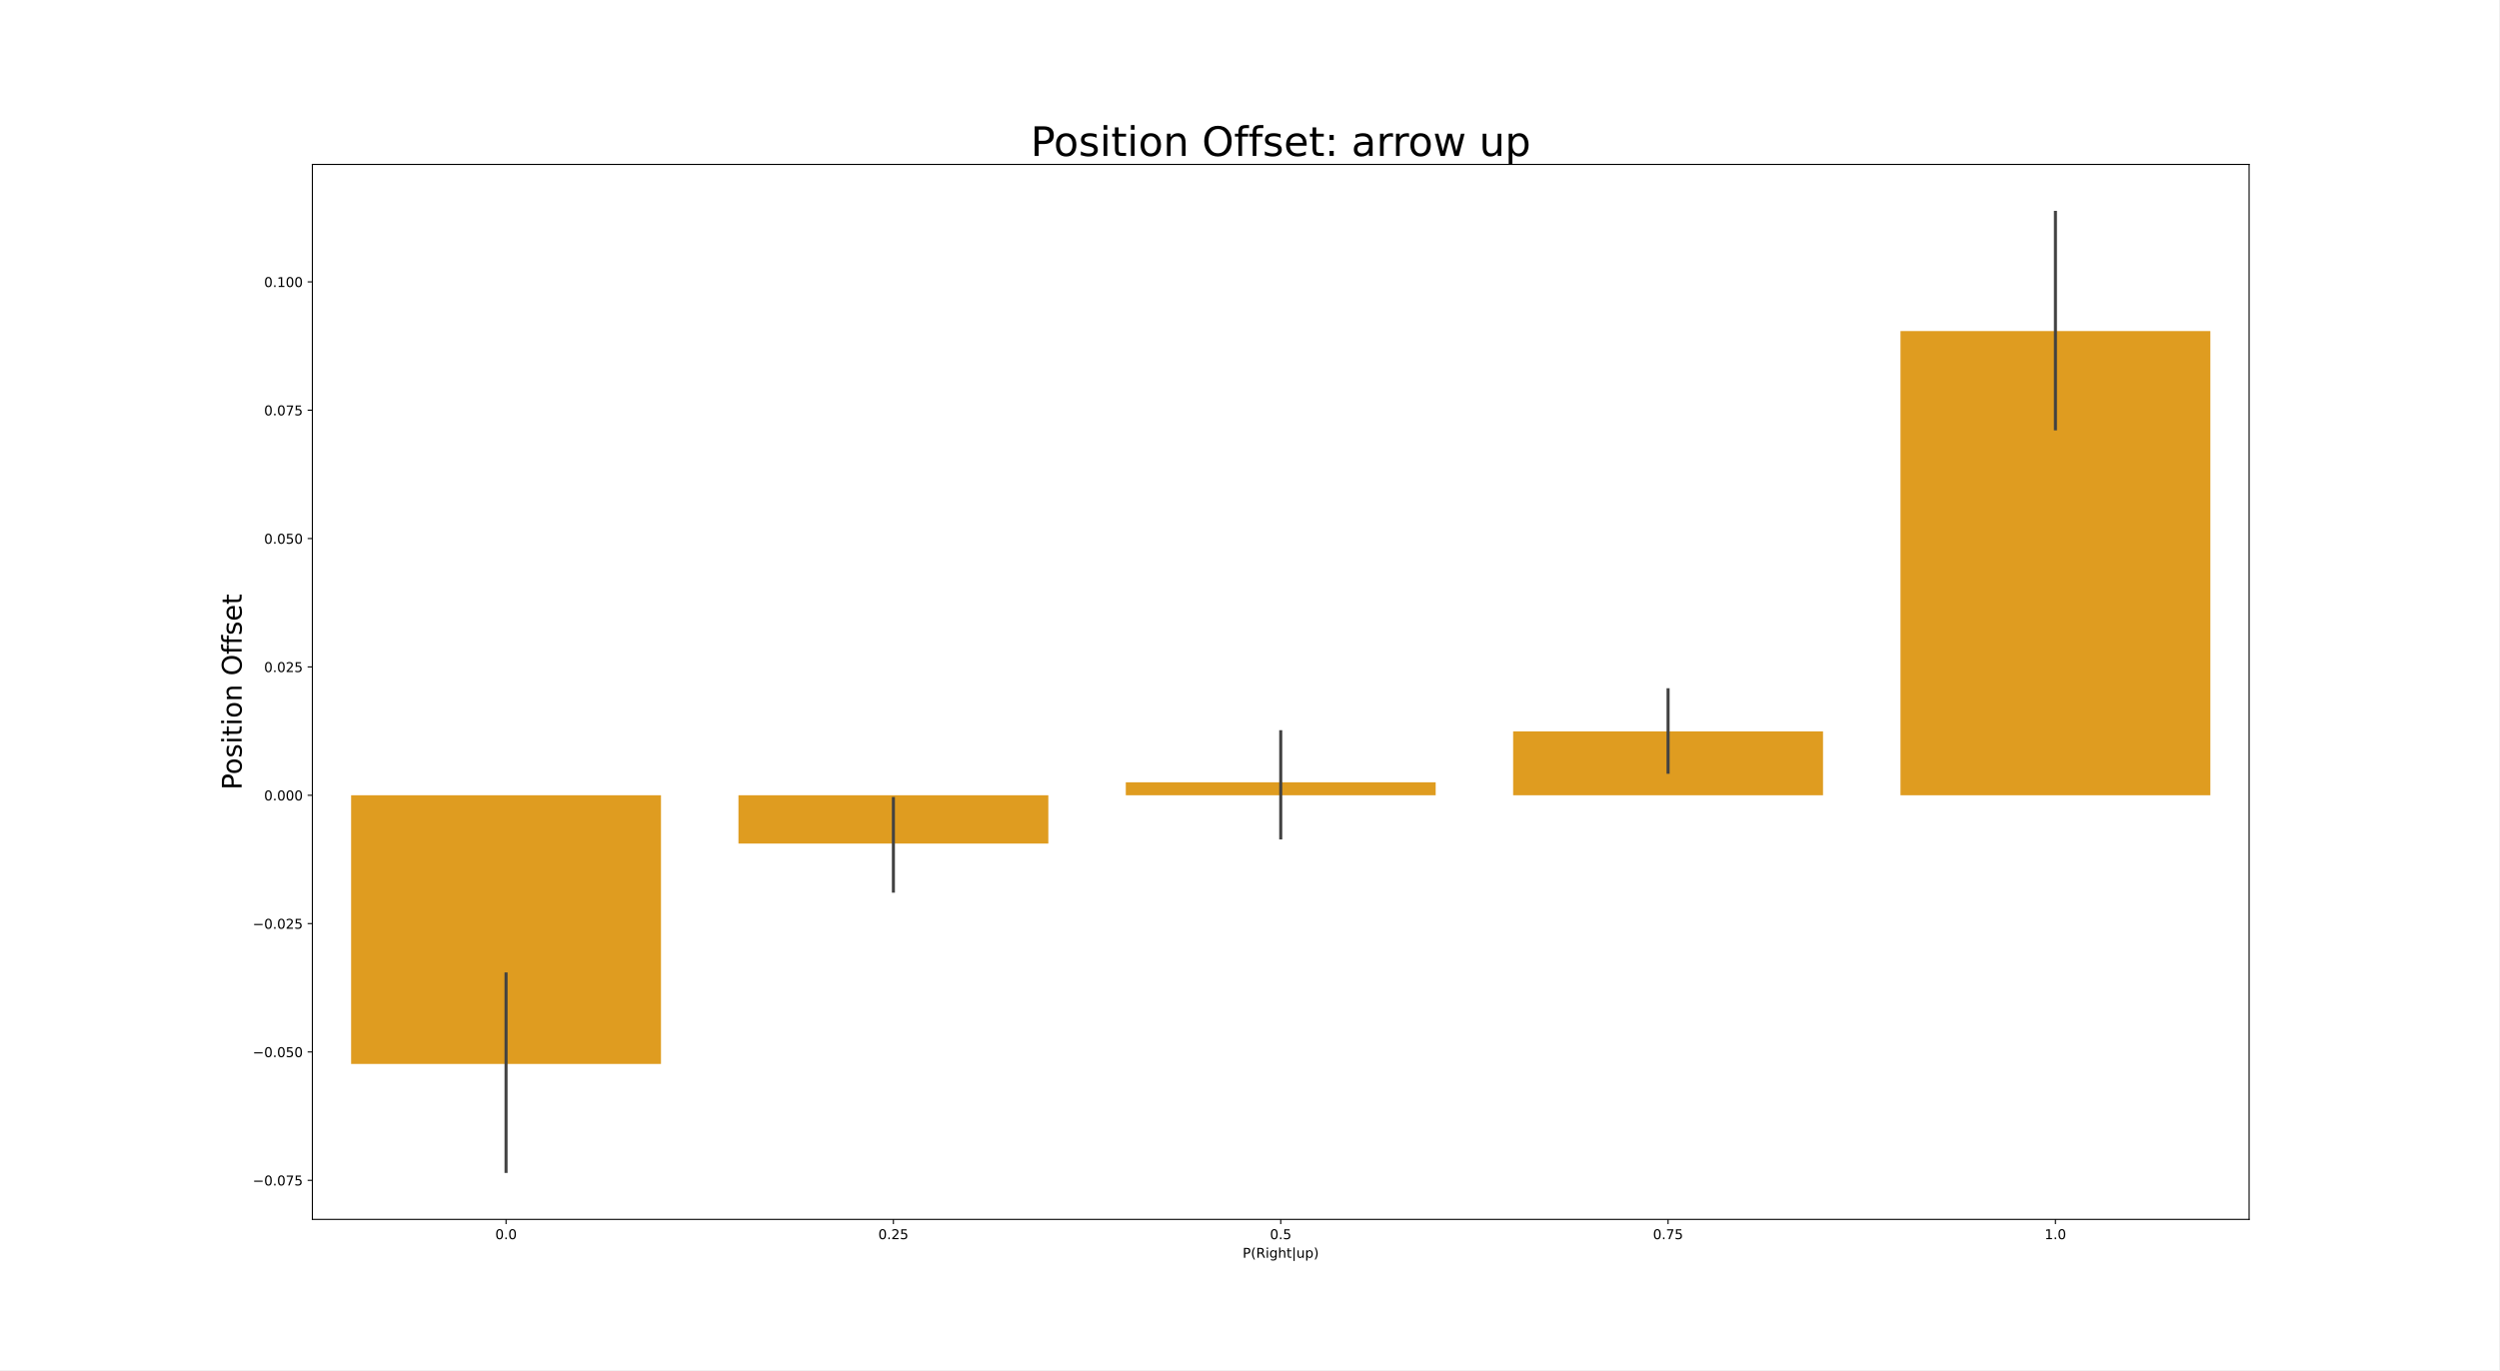
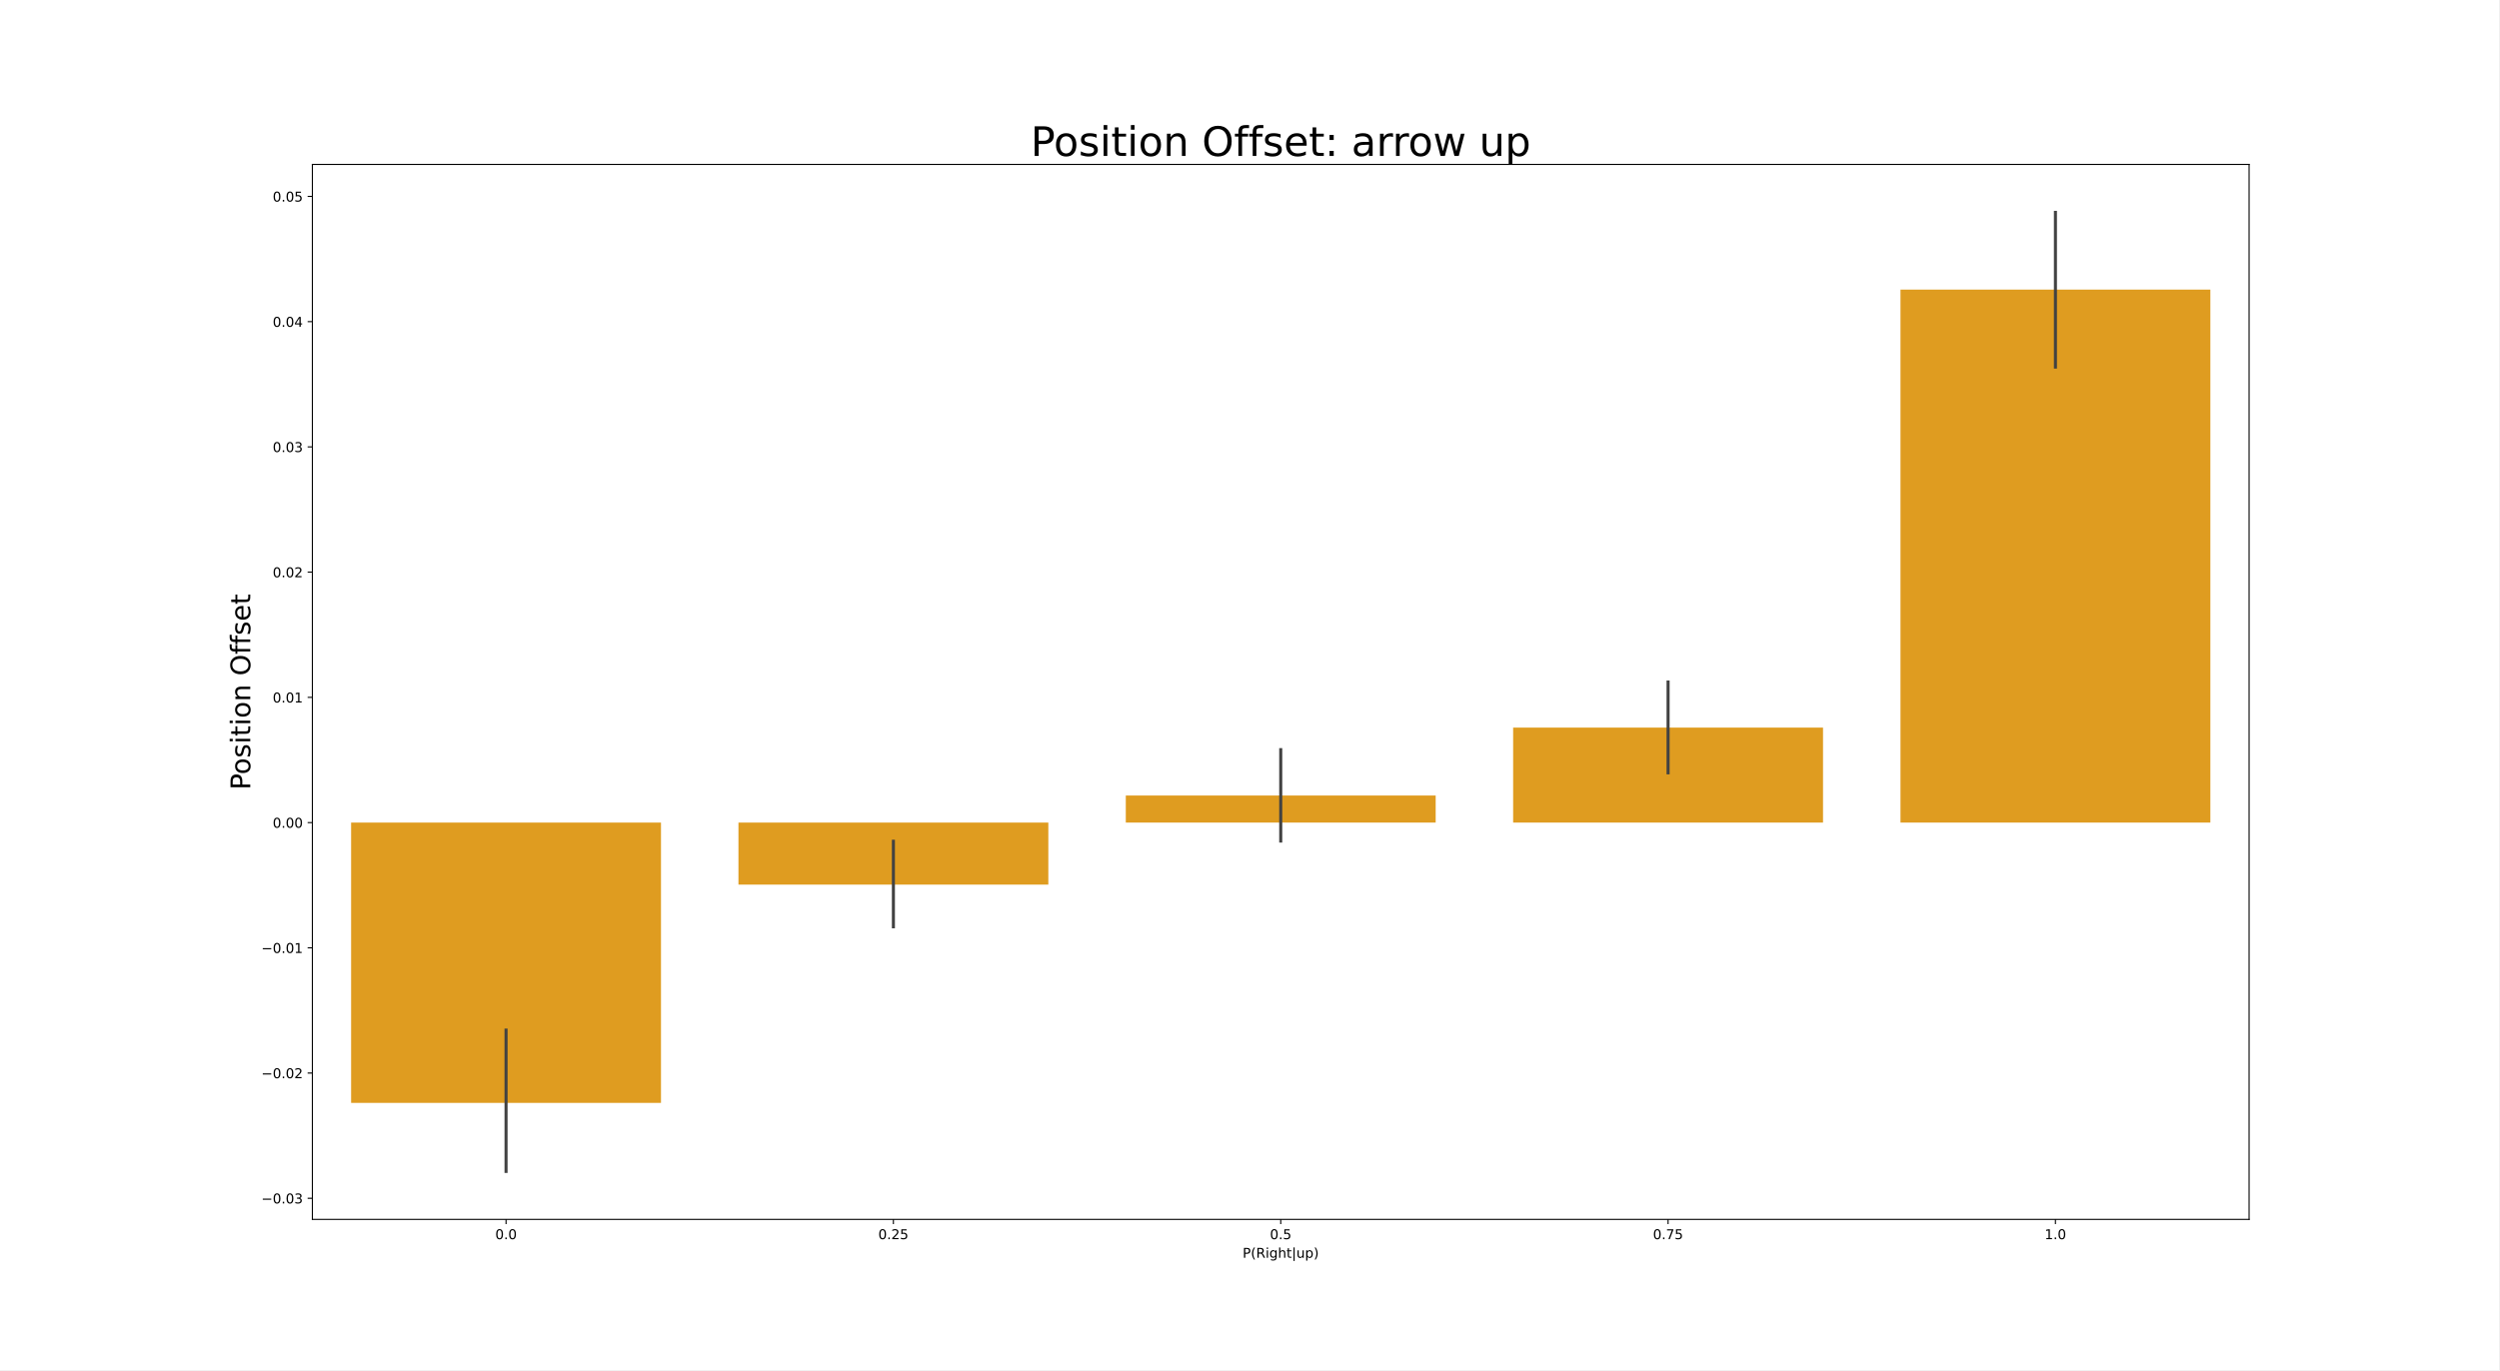
<svg xmlns="http://www.w3.org/2000/svg" xmlns:xlink="http://www.w3.org/1999/xlink" width="1843.2pt" height="1010.88pt" viewBox="0 0 1843.2 1010.88" version="1.1">
  <defs>
    <style type="text/css">*{stroke-linejoin: round; stroke-linecap: butt}</style>
  </defs>
  <g id="figure_1">
    <g id="patch_1">
      <path d="M 0 1010.88  L 1843.2 1010.88  L 1843.2 0  L 0 0  z " style="fill: #ffffff" />
    </g>
    <g id="axes_1">
      <g id="patch_2">
        <path d="M 230.4 899.683  L 1658.88 899.683  L 1658.88 121.306  L 230.4 121.306  z " style="fill: #ffffff" />
      </g>
      <g id="patch_3">
-         <path d="M 258.97 586.759  L 487.526 586.759  L 487.526 785.001  L 258.97 785.001  z " clip-path="url(#pdb6c885224)" style="fill: #df9c20" />
+         <path d="M 258.97 606.918  L 487.526 606.918  L 487.526 813.735  L 258.97 813.735  z " clip-path="url(#pab64c78090)" style="fill: #df9c20" />
      </g>
      <g id="patch_4">
-         <path d="M 544.666 586.759  L 773.222 586.759  L 773.222 622.398  L 544.666 622.398  z " clip-path="url(#pdb6c885224)" style="fill: #df9c20" />
+         <path d="M 544.666 606.918  L 773.222 606.918  L 773.222 652.687  L 544.666 652.687  z " clip-path="url(#pab64c78090)" style="fill: #df9c20" />
      </g>
      <g id="patch_5">
-         <path d="M 830.362 586.759  L 1058.918 586.759  L 1058.918 577.194  L 830.362 577.194  z " clip-path="url(#pdb6c885224)" style="fill: #df9c20" />
+         <path d="M 830.362 606.918  L 1058.918 606.918  L 1058.918 586.954  L 830.362 586.954  z " clip-path="url(#pab64c78090)" style="fill: #df9c20" />
      </g>
      <g id="patch_6">
-         <path d="M 1116.058 586.759  L 1344.614 586.759  L 1344.614 539.625  L 1116.058 539.625  z " clip-path="url(#pdb6c885224)" style="fill: #df9c20" />
+         <path d="M 1116.058 606.918  L 1344.614 606.918  L 1344.614 536.839  L 1116.058 536.839  z " clip-path="url(#pab64c78090)" style="fill: #df9c20" />
      </g>
      <g id="patch_7">
-         <path d="M 1401.754 586.759  L 1630.31 586.759  L 1630.31 244.263  L 1401.754 244.263  z " clip-path="url(#pdb6c885224)" style="fill: #df9c20" />
+         <path d="M 1401.754 606.918  L 1630.31 606.918  L 1630.31 213.666  L 1401.754 213.666  z " clip-path="url(#pab64c78090)" style="fill: #df9c20" />
      </g>
      <g id="matplotlib.axis_1">
        <g id="xtick_1">
          <g id="line2d_1">
            <defs>
-               <path id="m5498a5a775" d="M 0 0  L 0 3.5  " style="stroke: #000000; stroke-width: 0.8" />
+               <path id="m5bcbe7f8a4" d="M 0 0  L 0 3.5  " style="stroke: #000000; stroke-width: 0.8" />
            </defs>
            <g>
-               <use xlink:href="#m5498a5a775" x="373.248" y="899.683" style="stroke: #000000; stroke-width: 0.8" />
+               <use xlink:href="#m5bcbe7f8a4" x="373.248" y="899.683" style="stroke: #000000; stroke-width: 0.8" />
            </g>
          </g>
          <g id="text_1">
            <g transform="translate(365.2964 914.2816) scale(0.1 -0.1)">
              <defs>
                <path id="DejaVuSans-30" d="M 2034 4250  Q 1547 4250 1301 3770  Q 1056 3291 1056 2328  Q 1056 1369 1301 889  Q 1547 409 2034 409  Q 2525 409 2770 889  Q 3016 1369 3016 2328  Q 3016 3291 2770 3770  Q 2525 4250 2034 4250  z M 2034 4750  Q 2819 4750 3233 4129  Q 3647 3509 3647 2328  Q 3647 1150 3233 529  Q 2819 -91 2034 -91  Q 1250 -91 836 529  Q 422 1150 422 2328  Q 422 3509 836 4129  Q 1250 4750 2034 4750  z " transform="scale(0.015625)" />
                <path id="DejaVuSans-2e" d="M 684 794  L 1344 794  L 1344 0  L 684 0  L 684 794  z " transform="scale(0.015625)" />
              </defs>
              <use xlink:href="#DejaVuSans-30" />
              <use xlink:href="#DejaVuSans-2e" x="63.623" />
              <use xlink:href="#DejaVuSans-30" x="95.41" />
            </g>
          </g>
        </g>
        <g id="xtick_2">
          <g id="line2d_2">
            <g>
-               <use xlink:href="#m5498a5a775" x="658.944" y="899.683" style="stroke: #000000; stroke-width: 0.8" />
+               <use xlink:href="#m5bcbe7f8a4" x="658.944" y="899.683" style="stroke: #000000; stroke-width: 0.8" />
            </g>
          </g>
          <g id="text_2">
            <g transform="translate(647.8112 914.2816) scale(0.1 -0.1)">
              <defs>
                <path id="DejaVuSans-32" d="M 1228 531  L 3431 531  L 3431 0  L 469 0  L 469 531  Q 828 903 1448 1529  Q 2069 2156 2228 2338  Q 2531 2678 2651 2914  Q 2772 3150 2772 3378  Q 2772 3750 2511 3984  Q 2250 4219 1831 4219  Q 1534 4219 1204 4116  Q 875 4013 500 3803  L 500 4441  Q 881 4594 1212 4672  Q 1544 4750 1819 4750  Q 2544 4750 2975 4387  Q 3406 4025 3406 3419  Q 3406 3131 3298 2873  Q 3191 2616 2906 2266  Q 2828 2175 2409 1742  Q 1991 1309 1228 531  z " transform="scale(0.015625)" />
                <path id="DejaVuSans-35" d="M 691 4666  L 3169 4666  L 3169 4134  L 1269 4134  L 1269 2991  Q 1406 3038 1543 3061  Q 1681 3084 1819 3084  Q 2600 3084 3056 2656  Q 3513 2228 3513 1497  Q 3513 744 3044 326  Q 2575 -91 1722 -91  Q 1428 -91 1123 -41  Q 819 9 494 109  L 494 744  Q 775 591 1075 516  Q 1375 441 1709 441  Q 2250 441 2565 725  Q 2881 1009 2881 1497  Q 2881 1984 2565 2268  Q 2250 2553 1709 2553  Q 1456 2553 1204 2497  Q 953 2441 691 2322  L 691 4666  z " transform="scale(0.015625)" />
              </defs>
              <use xlink:href="#DejaVuSans-30" />
              <use xlink:href="#DejaVuSans-2e" x="63.623" />
              <use xlink:href="#DejaVuSans-32" x="95.41" />
              <use xlink:href="#DejaVuSans-35" x="159.033" />
            </g>
          </g>
        </g>
        <g id="xtick_3">
          <g id="line2d_3">
            <g>
-               <use xlink:href="#m5498a5a775" x="944.64" y="899.683" style="stroke: #000000; stroke-width: 0.8" />
+               <use xlink:href="#m5bcbe7f8a4" x="944.64" y="899.683" style="stroke: #000000; stroke-width: 0.8" />
            </g>
          </g>
          <g id="text_3">
            <g transform="translate(936.6884 914.2816) scale(0.1 -0.1)">
              <use xlink:href="#DejaVuSans-30" />
              <use xlink:href="#DejaVuSans-2e" x="63.623" />
              <use xlink:href="#DejaVuSans-35" x="95.41" />
            </g>
          </g>
        </g>
        <g id="xtick_4">
          <g id="line2d_4">
            <g>
-               <use xlink:href="#m5498a5a775" x="1230.336" y="899.683" style="stroke: #000000; stroke-width: 0.8" />
+               <use xlink:href="#m5bcbe7f8a4" x="1230.336" y="899.683" style="stroke: #000000; stroke-width: 0.8" />
            </g>
          </g>
          <g id="text_4">
            <g transform="translate(1219.203 914.2816) scale(0.1 -0.1)">
              <defs>
                <path id="DejaVuSans-37" d="M 525 4666  L 3525 4666  L 3525 4397  L 1831 0  L 1172 0  L 2766 4134  L 525 4134  L 525 4666  z " transform="scale(0.015625)" />
              </defs>
              <use xlink:href="#DejaVuSans-30" />
              <use xlink:href="#DejaVuSans-2e" x="63.623" />
              <use xlink:href="#DejaVuSans-37" x="95.41" />
              <use xlink:href="#DejaVuSans-35" x="159.033" />
            </g>
          </g>
        </g>
        <g id="xtick_5">
          <g id="line2d_5">
            <g>
-               <use xlink:href="#m5498a5a775" x="1516.032" y="899.683" style="stroke: #000000; stroke-width: 0.8" />
+               <use xlink:href="#m5bcbe7f8a4" x="1516.032" y="899.683" style="stroke: #000000; stroke-width: 0.8" />
            </g>
          </g>
          <g id="text_5">
            <g transform="translate(1508.08 914.2816) scale(0.1 -0.1)">
              <defs>
                <path id="DejaVuSans-31" d="M 794 531  L 1825 531  L 1825 4091  L 703 3866  L 703 4441  L 1819 4666  L 2450 4666  L 2450 531  L 3481 531  L 3481 0  L 794 0  L 794 531  z " transform="scale(0.015625)" />
              </defs>
              <use xlink:href="#DejaVuSans-31" />
              <use xlink:href="#DejaVuSans-2e" x="63.623" />
              <use xlink:href="#DejaVuSans-30" x="95.41" />
            </g>
          </g>
        </g>
        <g id="text_6">
          <g transform="translate(916.5298 928.0035) scale(0.1 -0.1)">
            <defs>
              <path id="DejaVuSans-50" d="M 1259 4147  L 1259 2394  L 2053 2394  Q 2494 2394 2734 2622  Q 2975 2850 2975 3272  Q 2975 3691 2734 3919  Q 2494 4147 2053 4147  L 1259 4147  z M 628 4666  L 2053 4666  Q 2838 4666 3239 4311  Q 3641 3956 3641 3272  Q 3641 2581 3239 2228  Q 2838 1875 2053 1875  L 1259 1875  L 1259 0  L 628 0  L 628 4666  z " transform="scale(0.015625)" />
              <path id="DejaVuSans-28" d="M 1984 4856  Q 1566 4138 1362 3434  Q 1159 2731 1159 2009  Q 1159 1288 1364 580  Q 1569 -128 1984 -844  L 1484 -844  Q 1016 -109 783 600  Q 550 1309 550 2009  Q 550 2706 781 3412  Q 1013 4119 1484 4856  L 1984 4856  z " transform="scale(0.015625)" />
              <path id="DejaVuSans-52" d="M 2841 2188  Q 3044 2119 3236 1894  Q 3428 1669 3622 1275  L 4263 0  L 3584 0  L 2988 1197  Q 2756 1666 2539 1819  Q 2322 1972 1947 1972  L 1259 1972  L 1259 0  L 628 0  L 628 4666  L 2053 4666  Q 2853 4666 3247 4331  Q 3641 3997 3641 3322  Q 3641 2881 3436 2590  Q 3231 2300 2841 2188  z M 1259 4147  L 1259 2491  L 2053 2491  Q 2509 2491 2742 2702  Q 2975 2913 2975 3322  Q 2975 3731 2742 3939  Q 2509 4147 2053 4147  L 1259 4147  z " transform="scale(0.015625)" />
              <path id="DejaVuSans-69" d="M 603 3500  L 1178 3500  L 1178 0  L 603 0  L 603 3500  z M 603 4863  L 1178 4863  L 1178 4134  L 603 4134  L 603 4863  z " transform="scale(0.015625)" />
              <path id="DejaVuSans-67" d="M 2906 1791  Q 2906 2416 2648 2759  Q 2391 3103 1925 3103  Q 1463 3103 1205 2759  Q 947 2416 947 1791  Q 947 1169 1205 825  Q 1463 481 1925 481  Q 2391 481 2648 825  Q 2906 1169 2906 1791  z M 3481 434  Q 3481 -459 3084 -895  Q 2688 -1331 1869 -1331  Q 1566 -1331 1297 -1286  Q 1028 -1241 775 -1147  L 775 -588  Q 1028 -725 1275 -790  Q 1522 -856 1778 -856  Q 2344 -856 2625 -561  Q 2906 -266 2906 331  L 2906 616  Q 2728 306 2450 153  Q 2172 0 1784 0  Q 1141 0 747 490  Q 353 981 353 1791  Q 353 2603 747 3093  Q 1141 3584 1784 3584  Q 2172 3584 2450 3431  Q 2728 3278 2906 2969  L 2906 3500  L 3481 3500  L 3481 434  z " transform="scale(0.015625)" />
              <path id="DejaVuSans-68" d="M 3513 2113  L 3513 0  L 2938 0  L 2938 2094  Q 2938 2591 2744 2837  Q 2550 3084 2163 3084  Q 1697 3084 1428 2787  Q 1159 2491 1159 1978  L 1159 0  L 581 0  L 581 4863  L 1159 4863  L 1159 2956  Q 1366 3272 1645 3428  Q 1925 3584 2291 3584  Q 2894 3584 3203 3211  Q 3513 2838 3513 2113  z " transform="scale(0.015625)" />
              <path id="DejaVuSans-74" d="M 1172 4494  L 1172 3500  L 2356 3500  L 2356 3053  L 1172 3053  L 1172 1153  Q 1172 725 1289 603  Q 1406 481 1766 481  L 2356 481  L 2356 0  L 1766 0  Q 1100 0 847 248  Q 594 497 594 1153  L 594 3053  L 172 3053  L 172 3500  L 594 3500  L 594 4494  L 1172 4494  z " transform="scale(0.015625)" />
              <path id="DejaVuSans-7c" d="M 1344 4891  L 1344 -1509  L 813 -1509  L 813 4891  L 1344 4891  z " transform="scale(0.015625)" />
              <path id="DejaVuSans-75" d="M 544 1381  L 544 3500  L 1119 3500  L 1119 1403  Q 1119 906 1312 657  Q 1506 409 1894 409  Q 2359 409 2629 706  Q 2900 1003 2900 1516  L 2900 3500  L 3475 3500  L 3475 0  L 2900 0  L 2900 538  Q 2691 219 2414 64  Q 2138 -91 1772 -91  Q 1169 -91 856 284  Q 544 659 544 1381  z M 1991 3584  L 1991 3584  z " transform="scale(0.015625)" />
              <path id="DejaVuSans-70" d="M 1159 525  L 1159 -1331  L 581 -1331  L 581 3500  L 1159 3500  L 1159 2969  Q 1341 3281 1617 3432  Q 1894 3584 2278 3584  Q 2916 3584 3314 3078  Q 3713 2572 3713 1747  Q 3713 922 3314 415  Q 2916 -91 2278 -91  Q 1894 -91 1617 61  Q 1341 213 1159 525  z M 3116 1747  Q 3116 2381 2855 2742  Q 2594 3103 2138 3103  Q 1681 3103 1420 2742  Q 1159 2381 1159 1747  Q 1159 1113 1420 752  Q 1681 391 2138 391  Q 2594 391 2855 752  Q 3116 1113 3116 1747  z " transform="scale(0.015625)" />
              <path id="DejaVuSans-29" d="M 513 4856  L 1013 4856  Q 1481 4119 1714 3412  Q 1947 2706 1947 2009  Q 1947 1309 1714 600  Q 1481 -109 1013 -844  L 513 -844  Q 928 -128 1133 580  Q 1338 1288 1338 2009  Q 1338 2731 1133 3434  Q 928 4138 513 4856  z " transform="scale(0.015625)" />
            </defs>
            <use xlink:href="#DejaVuSans-50" />
            <use xlink:href="#DejaVuSans-28" x="60.303" />
            <use xlink:href="#DejaVuSans-52" x="99.316" />
            <use xlink:href="#DejaVuSans-69" x="168.799" />
            <use xlink:href="#DejaVuSans-67" x="196.582" />
            <use xlink:href="#DejaVuSans-68" x="260.059" />
            <use xlink:href="#DejaVuSans-74" x="323.438" />
            <use xlink:href="#DejaVuSans-7c" x="362.646" />
            <use xlink:href="#DejaVuSans-75" x="396.338" />
            <use xlink:href="#DejaVuSans-70" x="459.717" />
            <use xlink:href="#DejaVuSans-29" x="523.193" />
          </g>
        </g>
      </g>
      <g id="matplotlib.axis_2">
        <g id="ytick_1">
          <g id="line2d_6">
            <defs>
-               <path id="m3f38dcadbe" d="M 0 0  L -3.5 0  " style="stroke: #000000; stroke-width: 0.8" />
+               <path id="m52ce37ea7f" d="M 0 0  L -3.5 0  " style="stroke: #000000; stroke-width: 0.8" />
            </defs>
            <g>
-               <use xlink:href="#m3f38dcadbe" x="230.4" y="870.861" style="stroke: #000000; stroke-width: 0.8" />
+               <use xlink:href="#m52ce37ea7f" x="230.4" y="884.122" style="stroke: #000000; stroke-width: 0.8" />
            </g>
          </g>
          <g id="text_7">
-             <g transform="translate(186.3922 874.6603) scale(0.1 -0.1)">
+             <g transform="translate(192.7547 887.9207) scale(0.1 -0.1)">
              <defs>
                <path id="DejaVuSans-2212" d="M 678 2272  L 4684 2272  L 4684 1741  L 678 1741  L 678 2272  z " transform="scale(0.015625)" />
+                 <path id="DejaVuSans-33" d="M 2597 2516  Q 3050 2419 3304 2112  Q 3559 1806 3559 1356  Q 3559 666 3084 287  Q 2609 -91 1734 -91  Q 1441 -91 1130 -33  Q 819 25 488 141  L 488 750  Q 750 597 1062 519  Q 1375 441 1716 441  Q 2309 441 2620 675  Q 2931 909 2931 1356  Q 2931 1769 2642 2001  Q 2353 2234 1838 2234  L 1294 2234  L 1294 2753  L 1863 2753  Q 2328 2753 2575 2939  Q 2822 3125 2822 3475  Q 2822 3834 2567 4026  Q 2313 4219 1838 4219  Q 1578 4219 1281 4162  Q 984 4106 628 3988  L 628 4550  Q 988 4650 1302 4700  Q 1616 4750 1894 4750  Q 2613 4750 3031 4423  Q 3450 4097 3450 3541  Q 3450 3153 3228 2886  Q 3006 2619 2597 2516  z " transform="scale(0.015625)" />
              </defs>
              <use xlink:href="#DejaVuSans-2212" />
              <use xlink:href="#DejaVuSans-30" x="83.789" />
              <use xlink:href="#DejaVuSans-2e" x="147.412" />
              <use xlink:href="#DejaVuSans-30" x="179.199" />
-               <use xlink:href="#DejaVuSans-37" x="242.822" />
-               <use xlink:href="#DejaVuSans-35" x="306.445" />
+               <use xlink:href="#DejaVuSans-33" x="242.822" />
            </g>
          </g>
        </g>
        <g id="ytick_2">
          <g id="line2d_7">
            <g>
-               <use xlink:href="#m3f38dcadbe" x="230.4" y="776.16" style="stroke: #000000; stroke-width: 0.8" />
+               <use xlink:href="#m52ce37ea7f" x="230.4" y="791.72" style="stroke: #000000; stroke-width: 0.8" />
            </g>
          </g>
          <g id="text_8">
-             <g transform="translate(186.3922 779.9595) scale(0.1 -0.1)">
-               <use xlink:href="#DejaVuSans-2212" />
-               <use xlink:href="#DejaVuSans-30" x="83.789" />
-               <use xlink:href="#DejaVuSans-2e" x="147.412" />
-               <use xlink:href="#DejaVuSans-30" x="179.199" />
-               <use xlink:href="#DejaVuSans-35" x="242.822" />
-               <use xlink:href="#DejaVuSans-30" x="306.445" />
-             </g>
-           </g>
-         </g>
-         <g id="ytick_3">
-           <g id="line2d_8">
-             <g>
-               <use xlink:href="#m3f38dcadbe" x="230.4" y="681.459" style="stroke: #000000; stroke-width: 0.8" />
-             </g>
-           </g>
-           <g id="text_9">
-             <g transform="translate(186.3922 685.2587) scale(0.1 -0.1)">
+             <g transform="translate(192.7547 795.5196) scale(0.1 -0.1)">
              <use xlink:href="#DejaVuSans-2212" />
              <use xlink:href="#DejaVuSans-30" x="83.789" />
              <use xlink:href="#DejaVuSans-2e" x="147.412" />
              <use xlink:href="#DejaVuSans-30" x="179.199" />
              <use xlink:href="#DejaVuSans-32" x="242.822" />
-               <use xlink:href="#DejaVuSans-35" x="306.445" />
+             </g>
+           </g>
+         </g>
+         <g id="ytick_3">
+           <g id="line2d_8">
+             <g>
+               <use xlink:href="#m52ce37ea7f" x="230.4" y="699.319" style="stroke: #000000; stroke-width: 0.8" />
+             </g>
+           </g>
+           <g id="text_9">
+             <g transform="translate(192.7547 703.1184) scale(0.1 -0.1)">
+               <use xlink:href="#DejaVuSans-2212" />
+               <use xlink:href="#DejaVuSans-30" x="83.789" />
+               <use xlink:href="#DejaVuSans-2e" x="147.412" />
+               <use xlink:href="#DejaVuSans-30" x="179.199" />
+               <use xlink:href="#DejaVuSans-31" x="242.822" />
            </g>
          </g>
        </g>
        <g id="ytick_4">
          <g id="line2d_9">
            <g>
-               <use xlink:href="#m3f38dcadbe" x="230.4" y="586.759" style="stroke: #000000; stroke-width: 0.8" />
+               <use xlink:href="#m52ce37ea7f" x="230.4" y="606.918" style="stroke: #000000; stroke-width: 0.8" />
            </g>
          </g>
          <g id="text_10">
-             <g transform="translate(194.7719 590.5579) scale(0.1 -0.1)">
+             <g transform="translate(201.1344 610.7173) scale(0.1 -0.1)">
              <use xlink:href="#DejaVuSans-30" />
              <use xlink:href="#DejaVuSans-2e" x="63.623" />
              <use xlink:href="#DejaVuSans-30" x="95.41" />
              <use xlink:href="#DejaVuSans-30" x="159.033" />
-               <use xlink:href="#DejaVuSans-30" x="222.656" />
            </g>
          </g>
        </g>
        <g id="ytick_5">
          <g id="line2d_10">
            <g>
-               <use xlink:href="#m3f38dcadbe" x="230.4" y="492.058" style="stroke: #000000; stroke-width: 0.8" />
+               <use xlink:href="#m52ce37ea7f" x="230.4" y="514.517" style="stroke: #000000; stroke-width: 0.8" />
            </g>
          </g>
          <g id="text_11">
-             <g transform="translate(194.7719 495.8571) scale(0.1 -0.1)">
-               <use xlink:href="#DejaVuSans-30" />
-               <use xlink:href="#DejaVuSans-2e" x="63.623" />
-               <use xlink:href="#DejaVuSans-30" x="95.41" />
-               <use xlink:href="#DejaVuSans-32" x="159.033" />
-               <use xlink:href="#DejaVuSans-35" x="222.656" />
+             <g transform="translate(201.1344 518.3161) scale(0.1 -0.1)">
+               <use xlink:href="#DejaVuSans-30" />
+               <use xlink:href="#DejaVuSans-2e" x="63.623" />
+               <use xlink:href="#DejaVuSans-30" x="95.41" />
+               <use xlink:href="#DejaVuSans-31" x="159.033" />
            </g>
          </g>
        </g>
        <g id="ytick_6">
          <g id="line2d_11">
            <g>
-               <use xlink:href="#m3f38dcadbe" x="230.4" y="397.357" style="stroke: #000000; stroke-width: 0.8" />
+               <use xlink:href="#m52ce37ea7f" x="230.4" y="422.116" style="stroke: #000000; stroke-width: 0.8" />
            </g>
          </g>
          <g id="text_12">
-             <g transform="translate(194.7719 401.1563) scale(0.1 -0.1)">
-               <use xlink:href="#DejaVuSans-30" />
-               <use xlink:href="#DejaVuSans-2e" x="63.623" />
-               <use xlink:href="#DejaVuSans-30" x="95.41" />
-               <use xlink:href="#DejaVuSans-35" x="159.033" />
-               <use xlink:href="#DejaVuSans-30" x="222.656" />
+             <g transform="translate(201.1344 425.9149) scale(0.1 -0.1)">
+               <use xlink:href="#DejaVuSans-30" />
+               <use xlink:href="#DejaVuSans-2e" x="63.623" />
+               <use xlink:href="#DejaVuSans-30" x="95.41" />
+               <use xlink:href="#DejaVuSans-32" x="159.033" />
            </g>
          </g>
        </g>
        <g id="ytick_7">
          <g id="line2d_12">
            <g>
-               <use xlink:href="#m3f38dcadbe" x="230.4" y="302.656" style="stroke: #000000; stroke-width: 0.8" />
+               <use xlink:href="#m52ce37ea7f" x="230.4" y="329.715" style="stroke: #000000; stroke-width: 0.8" />
            </g>
          </g>
          <g id="text_13">
-             <g transform="translate(194.7719 306.4555) scale(0.1 -0.1)">
-               <use xlink:href="#DejaVuSans-30" />
-               <use xlink:href="#DejaVuSans-2e" x="63.623" />
-               <use xlink:href="#DejaVuSans-30" x="95.41" />
-               <use xlink:href="#DejaVuSans-37" x="159.033" />
-               <use xlink:href="#DejaVuSans-35" x="222.656" />
+             <g transform="translate(201.1344 333.5138) scale(0.1 -0.1)">
+               <use xlink:href="#DejaVuSans-30" />
+               <use xlink:href="#DejaVuSans-2e" x="63.623" />
+               <use xlink:href="#DejaVuSans-30" x="95.41" />
+               <use xlink:href="#DejaVuSans-33" x="159.033" />
            </g>
          </g>
        </g>
        <g id="ytick_8">
          <g id="line2d_13">
            <g>
-               <use xlink:href="#m3f38dcadbe" x="230.4" y="207.955" style="stroke: #000000; stroke-width: 0.8" />
+               <use xlink:href="#m52ce37ea7f" x="230.4" y="237.313" style="stroke: #000000; stroke-width: 0.8" />
            </g>
          </g>
          <g id="text_14">
-             <g transform="translate(194.7719 211.7547) scale(0.1 -0.1)">
-               <use xlink:href="#DejaVuSans-30" />
-               <use xlink:href="#DejaVuSans-2e" x="63.623" />
-               <use xlink:href="#DejaVuSans-31" x="95.41" />
-               <use xlink:href="#DejaVuSans-30" x="159.033" />
-               <use xlink:href="#DejaVuSans-30" x="222.656" />
-             </g>
-           </g>
-         </g>
-         <g id="text_15">
-           <g transform="translate(178.2328 582.796) rotate(-90) scale(0.2 -0.2)">
+             <g transform="translate(201.1344 241.1126) scale(0.1 -0.1)">
+               <defs>
+                 <path id="DejaVuSans-34" d="M 2419 4116  L 825 1625  L 2419 1625  L 2419 4116  z M 2253 4666  L 3047 4666  L 3047 1625  L 3713 1625  L 3713 1100  L 3047 1100  L 3047 0  L 2419 0  L 2419 1100  L 313 1100  L 313 1709  L 2253 4666  z " transform="scale(0.015625)" />
+               </defs>
+               <use xlink:href="#DejaVuSans-30" />
+               <use xlink:href="#DejaVuSans-2e" x="63.623" />
+               <use xlink:href="#DejaVuSans-30" x="95.41" />
+               <use xlink:href="#DejaVuSans-34" x="159.033" />
+             </g>
+           </g>
+         </g>
+         <g id="ytick_9">
+           <g id="line2d_14">
+             <g>
+               <use xlink:href="#m52ce37ea7f" x="230.4" y="144.912" style="stroke: #000000; stroke-width: 0.8" />
+             </g>
+           </g>
+           <g id="text_15">
+             <g transform="translate(201.1344 148.7115) scale(0.1 -0.1)">
+               <use xlink:href="#DejaVuSans-30" />
+               <use xlink:href="#DejaVuSans-2e" x="63.623" />
+               <use xlink:href="#DejaVuSans-30" x="95.41" />
+               <use xlink:href="#DejaVuSans-35" x="159.033" />
+             </g>
+           </g>
+         </g>
+         <g id="text_16">
+           <g transform="translate(184.5953 582.796) rotate(-90) scale(0.2 -0.2)">
            <defs>
              <path id="DejaVuSans-6f" d="M 1959 3097  Q 1497 3097 1228 2736  Q 959 2375 959 1747  Q 959 1119 1226 758  Q 1494 397 1959 397  Q 2419 397 2687 759  Q 2956 1122 2956 1747  Q 2956 2369 2687 2733  Q 2419 3097 1959 3097  z M 1959 3584  Q 2709 3584 3137 3096  Q 3566 2609 3566 1747  Q 3566 888 3137 398  Q 2709 -91 1959 -91  Q 1206 -91 779 398  Q 353 888 353 1747  Q 353 2609 779 3096  Q 1206 3584 1959 3584  z " transform="scale(0.015625)" />
              <path id="DejaVuSans-73" d="M 2834 3397  L 2834 2853  Q 2591 2978 2328 3040  Q 2066 3103 1784 3103  Q 1356 3103 1142 2972  Q 928 2841 928 2578  Q 928 2378 1081 2264  Q 1234 2150 1697 2047  L 1894 2003  Q 2506 1872 2764 1633  Q 3022 1394 3022 966  Q 3022 478 2636 193  Q 2250 -91 1575 -91  Q 1294 -91 989 -36  Q 684 19 347 128  L 347 722  Q 666 556 975 473  Q 1284 391 1588 391  Q 1994 391 2212 530  Q 2431 669 2431 922  Q 2431 1156 2273 1281  Q 2116 1406 1581 1522  L 1381 1569  Q 847 1681 609 1914  Q 372 2147 372 2553  Q 372 3047 722 3315  Q 1072 3584 1716 3584  Q 2034 3584 2315 3537  Q 2597 3491 2834 3397  z " transform="scale(0.015625)" />
              <path id="DejaVuSans-6e" d="M 3513 2113  L 3513 0  L 2938 0  L 2938 2094  Q 2938 2591 2744 2837  Q 2550 3084 2163 3084  Q 1697 3084 1428 2787  Q 1159 2491 1159 1978  L 1159 0  L 581 0  L 581 3500  L 1159 3500  L 1159 2956  Q 1366 3272 1645 3428  Q 1925 3584 2291 3584  Q 2894 3584 3203 3211  Q 3513 2838 3513 2113  z " transform="scale(0.015625)" />
              <path id="DejaVuSans-20" transform="scale(0.015625)" />
              <path id="DejaVuSans-4f" d="M 2522 4238  Q 1834 4238 1429 3725  Q 1025 3213 1025 2328  Q 1025 1447 1429 934  Q 1834 422 2522 422  Q 3209 422 3611 934  Q 4013 1447 4013 2328  Q 4013 3213 3611 3725  Q 3209 4238 2522 4238  z M 2522 4750  Q 3503 4750 4090 4092  Q 4678 3434 4678 2328  Q 4678 1225 4090 567  Q 3503 -91 2522 -91  Q 1538 -91 948 565  Q 359 1222 359 2328  Q 359 3434 948 4092  Q 1538 4750 2522 4750  z " transform="scale(0.015625)" />
              <path id="DejaVuSans-66" d="M 2375 4863  L 2375 4384  L 1825 4384  Q 1516 4384 1395 4259  Q 1275 4134 1275 3809  L 1275 3500  L 2222 3500  L 2222 3053  L 1275 3053  L 1275 0  L 697 0  L 697 3053  L 147 3053  L 147 3500  L 697 3500  L 697 3744  Q 697 4328 969 4595  Q 1241 4863 1831 4863  L 2375 4863  z " transform="scale(0.015625)" />
              <path id="DejaVuSans-65" d="M 3597 1894  L 3597 1613  L 953 1613  Q 991 1019 1311 708  Q 1631 397 2203 397  Q 2534 397 2845 478  Q 3156 559 3463 722  L 3463 178  Q 3153 47 2828 -22  Q 2503 -91 2169 -91  Q 1331 -91 842 396  Q 353 884 353 1716  Q 353 2575 817 3079  Q 1281 3584 2069 3584  Q 2775 3584 3186 3129  Q 3597 2675 3597 1894  z M 3022 2063  Q 3016 2534 2758 2815  Q 2500 3097 2075 3097  Q 1594 3097 1305 2825  Q 1016 2553 972 2059  L 3022 2063  z " transform="scale(0.015625)" />
            </defs>
            <use xlink:href="#DejaVuSans-50" />
            <use xlink:href="#DejaVuSans-6f" x="56.678" />
            <use xlink:href="#DejaVuSans-73" x="117.859" />
            <use xlink:href="#DejaVuSans-69" x="169.959" />
            <use xlink:href="#DejaVuSans-74" x="197.742" />
            <use xlink:href="#DejaVuSans-69" x="236.951" />
            <use xlink:href="#DejaVuSans-6f" x="264.734" />
            <use xlink:href="#DejaVuSans-6e" x="325.916" />
            <use xlink:href="#DejaVuSans-20" x="389.295" />
            <use xlink:href="#DejaVuSans-4f" x="421.082" />
            <use xlink:href="#DejaVuSans-66" x="499.793" />
            <use xlink:href="#DejaVuSans-66" x="534.998" />
            <use xlink:href="#DejaVuSans-73" x="570.203" />
            <use xlink:href="#DejaVuSans-65" x="622.303" />
            <use xlink:href="#DejaVuSans-74" x="683.826" />
          </g>
        </g>
      </g>
-       <g id="line2d_14">
-         <path d="M 373.248 864.302  L 373.248 718.596  " clip-path="url(#pdb6c885224)" style="fill: none; stroke: #424242; stroke-width: 2.25; stroke-linecap: square" />
-       </g>
      <g id="line2d_15">
-         <path d="M 658.944 657.488  L 658.944 589.167  " clip-path="url(#pdb6c885224)" style="fill: none; stroke: #424242; stroke-width: 2.25; stroke-linecap: square" />
+         <path d="M 373.248 864.302  L 373.248 760.027  " clip-path="url(#pab64c78090)" style="fill: none; stroke: #424242; stroke-width: 2.25; stroke-linecap: square" />
      </g>
      <g id="line2d_16">
-         <path d="M 944.64 618.221  L 944.64 539.877  " clip-path="url(#pdb6c885224)" style="fill: none; stroke: #424242; stroke-width: 2.25; stroke-linecap: square" />
+         <path d="M 658.944 683.815  L 658.944 620.697  " clip-path="url(#pab64c78090)" style="fill: none; stroke: #424242; stroke-width: 2.25; stroke-linecap: square" />
      </g>
      <g id="line2d_17">
-         <path d="M 1230.336 569.759  L 1230.336 508.897  " clip-path="url(#pdb6c885224)" style="fill: none; stroke: #424242; stroke-width: 2.25; stroke-linecap: square" />
+         <path d="M 944.64 620.539  L 944.64 553.106  " clip-path="url(#pab64c78090)" style="fill: none; stroke: #424242; stroke-width: 2.25; stroke-linecap: square" />
      </g>
      <g id="line2d_18">
-         <path d="M 1516.032 316.385  L 1516.032 156.686  " clip-path="url(#pdb6c885224)" style="fill: none; stroke: #424242; stroke-width: 2.25; stroke-linecap: square" />
+         <path d="M 1230.336 570.194  L 1230.336 503.199  " clip-path="url(#pab64c78090)" style="fill: none; stroke: #424242; stroke-width: 2.25; stroke-linecap: square" />
+       </g>
+       <g id="line2d_19">
+         <path d="M 1516.032 270.831  L 1516.032 156.686  " clip-path="url(#pab64c78090)" style="fill: none; stroke: #424242; stroke-width: 2.25; stroke-linecap: square" />
      </g>
      <g id="patch_8">
        <path d="M 230.4 899.683  L 230.4 121.306  " style="fill: none; stroke: #000000; stroke-width: 0.8; stroke-linejoin: miter; stroke-linecap: square" />
      </g>
      <g id="patch_9">
        <path d="M 1658.88 899.683  L 1658.88 121.306  " style="fill: none; stroke: #000000; stroke-width: 0.8; stroke-linejoin: miter; stroke-linecap: square" />
      </g>
      <g id="patch_10">
        <path d="M 230.4 899.683  L 1658.88 899.683  " style="fill: none; stroke: #000000; stroke-width: 0.8; stroke-linejoin: miter; stroke-linecap: square" />
      </g>
      <g id="patch_11">
        <path d="M 230.4 121.306  L 1658.88 121.306  " style="fill: none; stroke: #000000; stroke-width: 0.8; stroke-linejoin: miter; stroke-linecap: square" />
      </g>
-       <g id="text_16">
+       <g id="text_17">
        <g transform="translate(760.2009 115.0665) scale(0.3 -0.3)">
          <defs>
            <path id="DejaVuSans-3a" d="M 750 794  L 1409 794  L 1409 0  L 750 0  L 750 794  z M 750 3309  L 1409 3309  L 1409 2516  L 750 2516  L 750 3309  z " transform="scale(0.015625)" />
            <path id="DejaVuSans-61" d="M 2194 1759  Q 1497 1759 1228 1600  Q 959 1441 959 1056  Q 959 750 1161 570  Q 1363 391 1709 391  Q 2188 391 2477 730  Q 2766 1069 2766 1631  L 2766 1759  L 2194 1759  z M 3341 1997  L 3341 0  L 2766 0  L 2766 531  Q 2569 213 2275 61  Q 1981 -91 1556 -91  Q 1019 -91 701 211  Q 384 513 384 1019  Q 384 1609 779 1909  Q 1175 2209 1959 2209  L 2766 2209  L 2766 2266  Q 2766 2663 2505 2880  Q 2244 3097 1772 3097  Q 1472 3097 1187 3025  Q 903 2953 641 2809  L 641 3341  Q 956 3463 1253 3523  Q 1550 3584 1831 3584  Q 2591 3584 2966 3190  Q 3341 2797 3341 1997  z " transform="scale(0.015625)" />
            <path id="DejaVuSans-72" d="M 2631 2963  Q 2534 3019 2420 3045  Q 2306 3072 2169 3072  Q 1681 3072 1420 2755  Q 1159 2438 1159 1844  L 1159 0  L 581 0  L 581 3500  L 1159 3500  L 1159 2956  Q 1341 3275 1631 3429  Q 1922 3584 2338 3584  Q 2397 3584 2469 3576  Q 2541 3569 2628 3553  L 2631 2963  z " transform="scale(0.015625)" />
            <path id="DejaVuSans-77" d="M 269 3500  L 844 3500  L 1563 769  L 2278 3500  L 2956 3500  L 3675 769  L 4391 3500  L 4966 3500  L 4050 0  L 3372 0  L 2619 2869  L 1863 0  L 1184 0  L 269 3500  z " transform="scale(0.015625)" />
          </defs>
          <use xlink:href="#DejaVuSans-50" />
          <use xlink:href="#DejaVuSans-6f" x="56.678" />
          <use xlink:href="#DejaVuSans-73" x="117.859" />
          <use xlink:href="#DejaVuSans-69" x="169.959" />
          <use xlink:href="#DejaVuSans-74" x="197.742" />
          <use xlink:href="#DejaVuSans-69" x="236.951" />
          <use xlink:href="#DejaVuSans-6f" x="264.734" />
          <use xlink:href="#DejaVuSans-6e" x="325.916" />
          <use xlink:href="#DejaVuSans-20" x="389.295" />
          <use xlink:href="#DejaVuSans-4f" x="421.082" />
          <use xlink:href="#DejaVuSans-66" x="499.793" />
          <use xlink:href="#DejaVuSans-66" x="534.998" />
          <use xlink:href="#DejaVuSans-73" x="570.203" />
          <use xlink:href="#DejaVuSans-65" x="622.303" />
          <use xlink:href="#DejaVuSans-74" x="683.826" />
          <use xlink:href="#DejaVuSans-3a" x="723.035" />
          <use xlink:href="#DejaVuSans-20" x="756.727" />
          <use xlink:href="#DejaVuSans-61" x="788.514" />
          <use xlink:href="#DejaVuSans-72" x="849.793" />
          <use xlink:href="#DejaVuSans-72" x="889.156" />
          <use xlink:href="#DejaVuSans-6f" x="928.02" />
          <use xlink:href="#DejaVuSans-77" x="989.201" />
          <use xlink:href="#DejaVuSans-20" x="1070.988" />
          <use xlink:href="#DejaVuSans-75" x="1102.775" />
          <use xlink:href="#DejaVuSans-70" x="1166.154" />
        </g>
      </g>
    </g>
  </g>
  <defs>
-     <clipPath id="pdb6c885224">
+     <clipPath id="pab64c78090">
      <rect x="230.4" y="121.306" width="1428.48" height="778.378" />
    </clipPath>
  </defs>
</svg>
